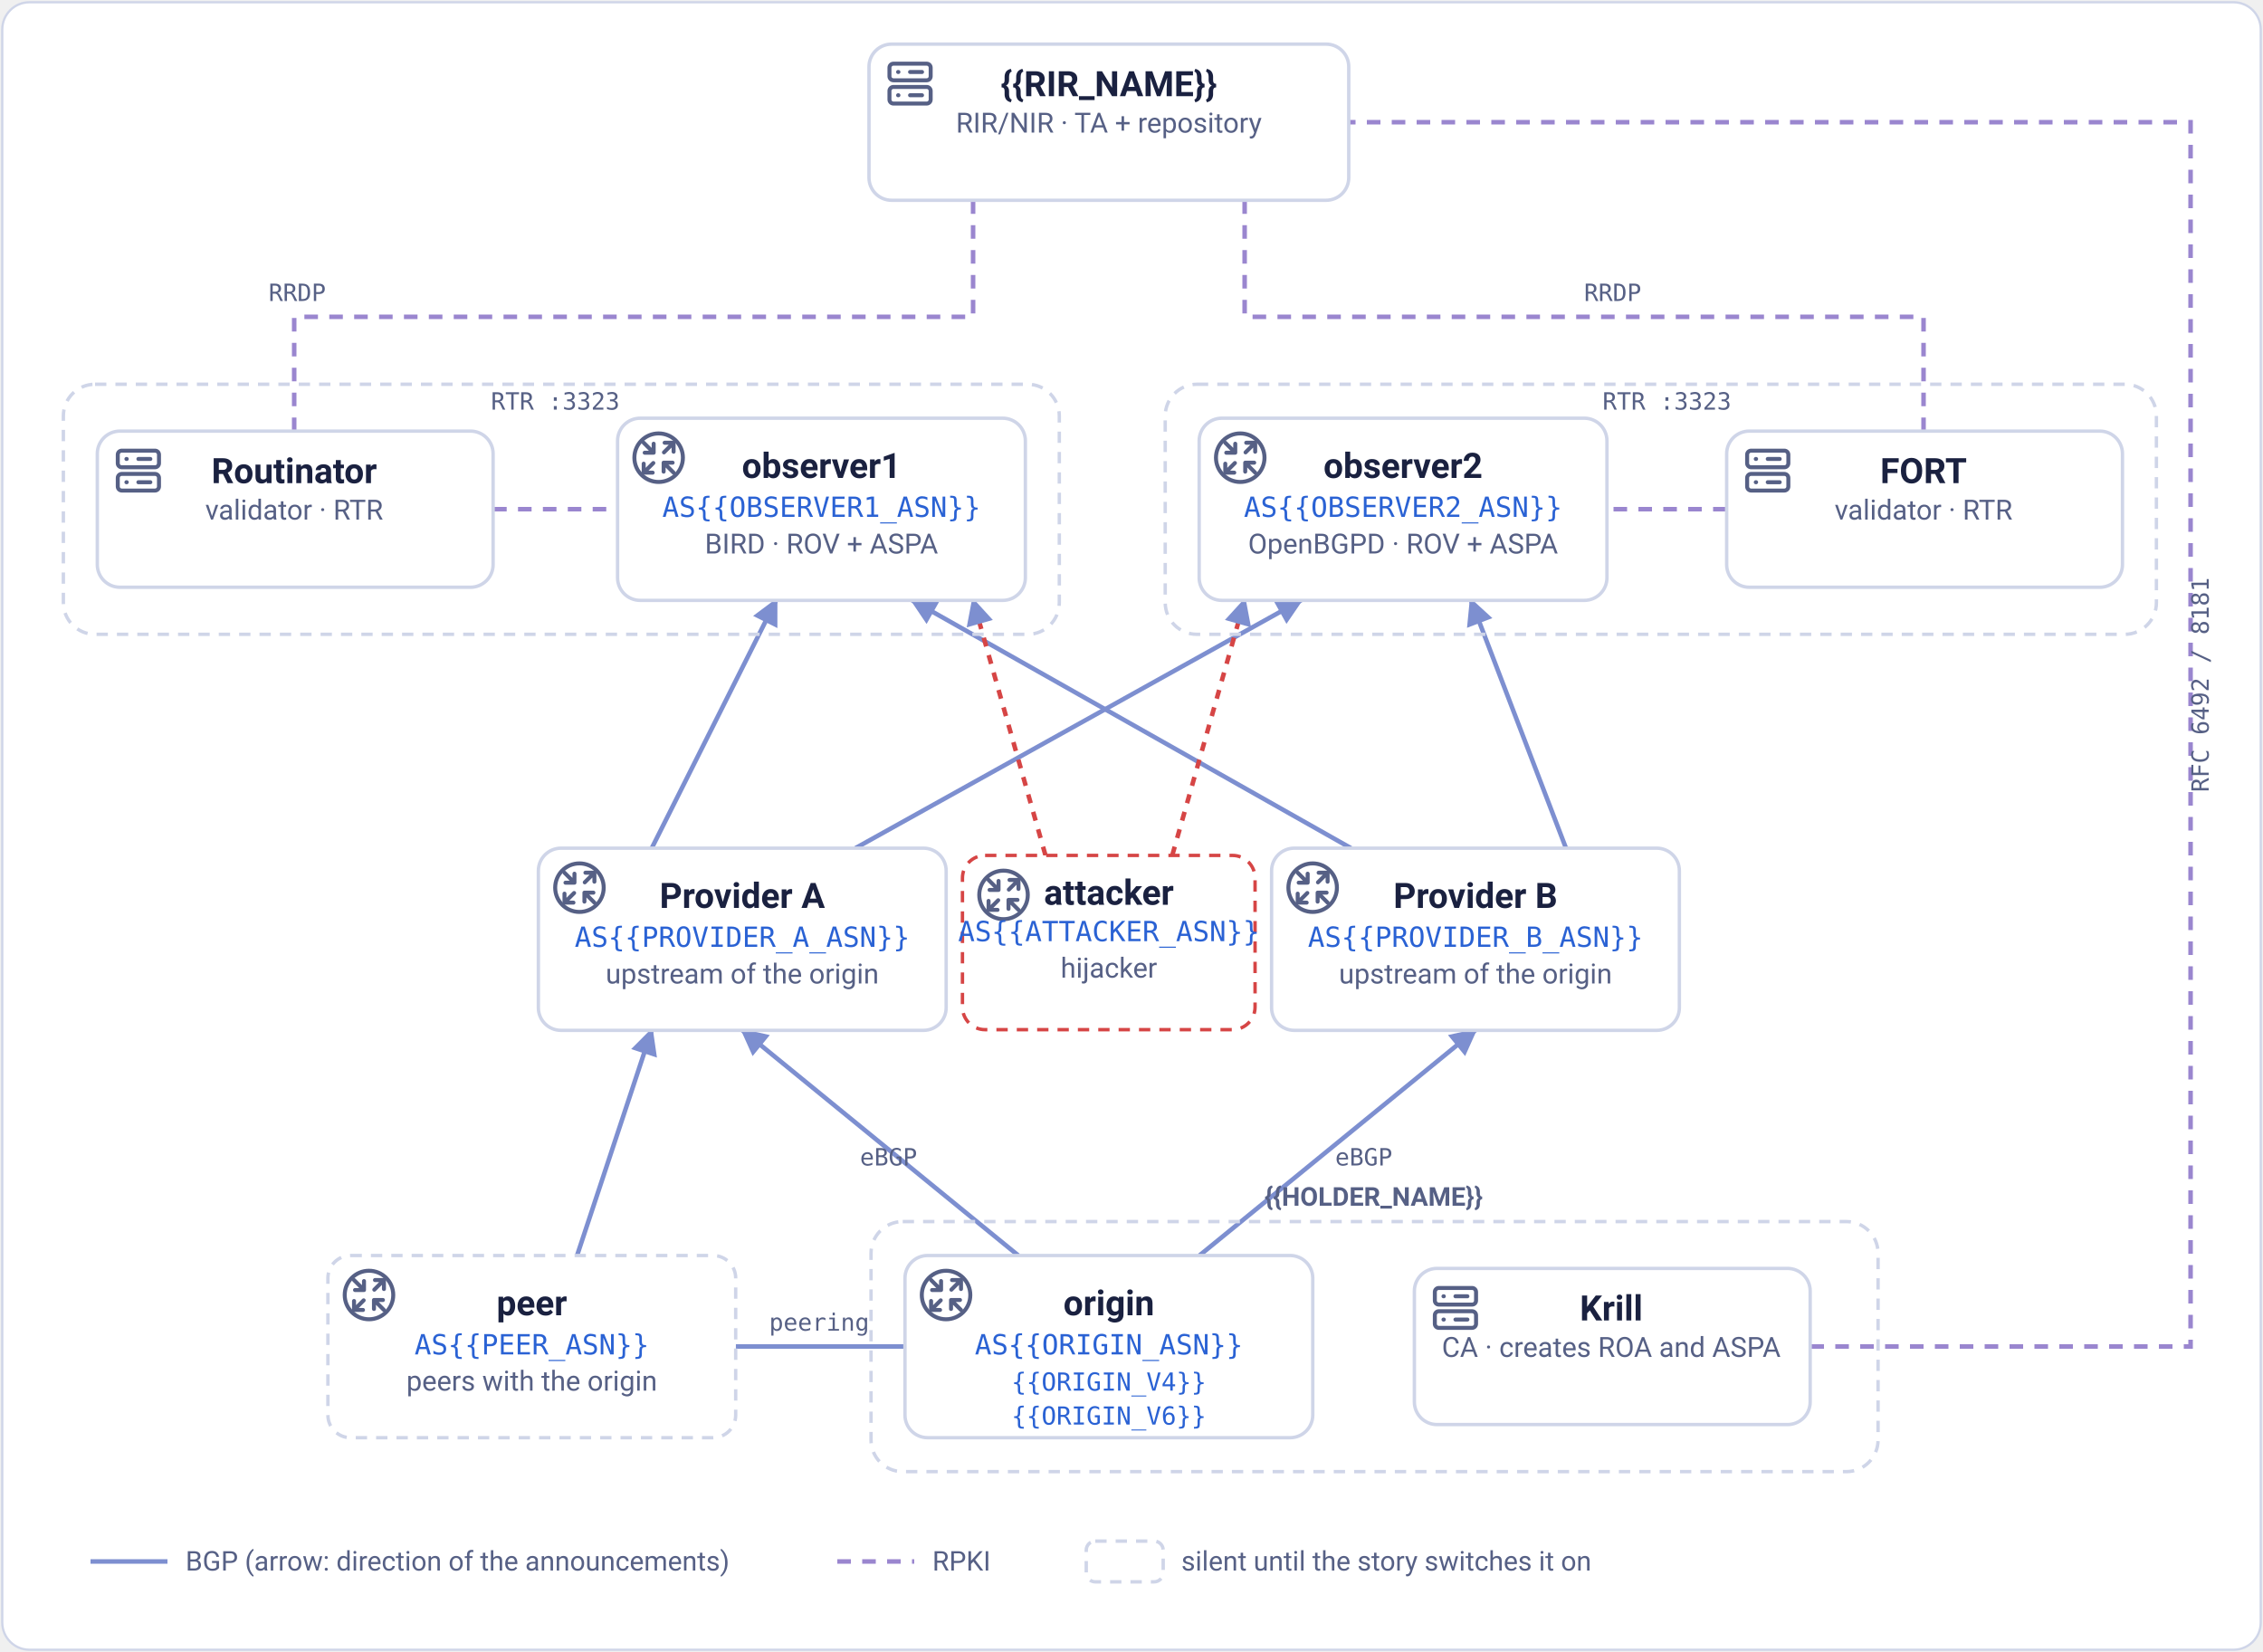
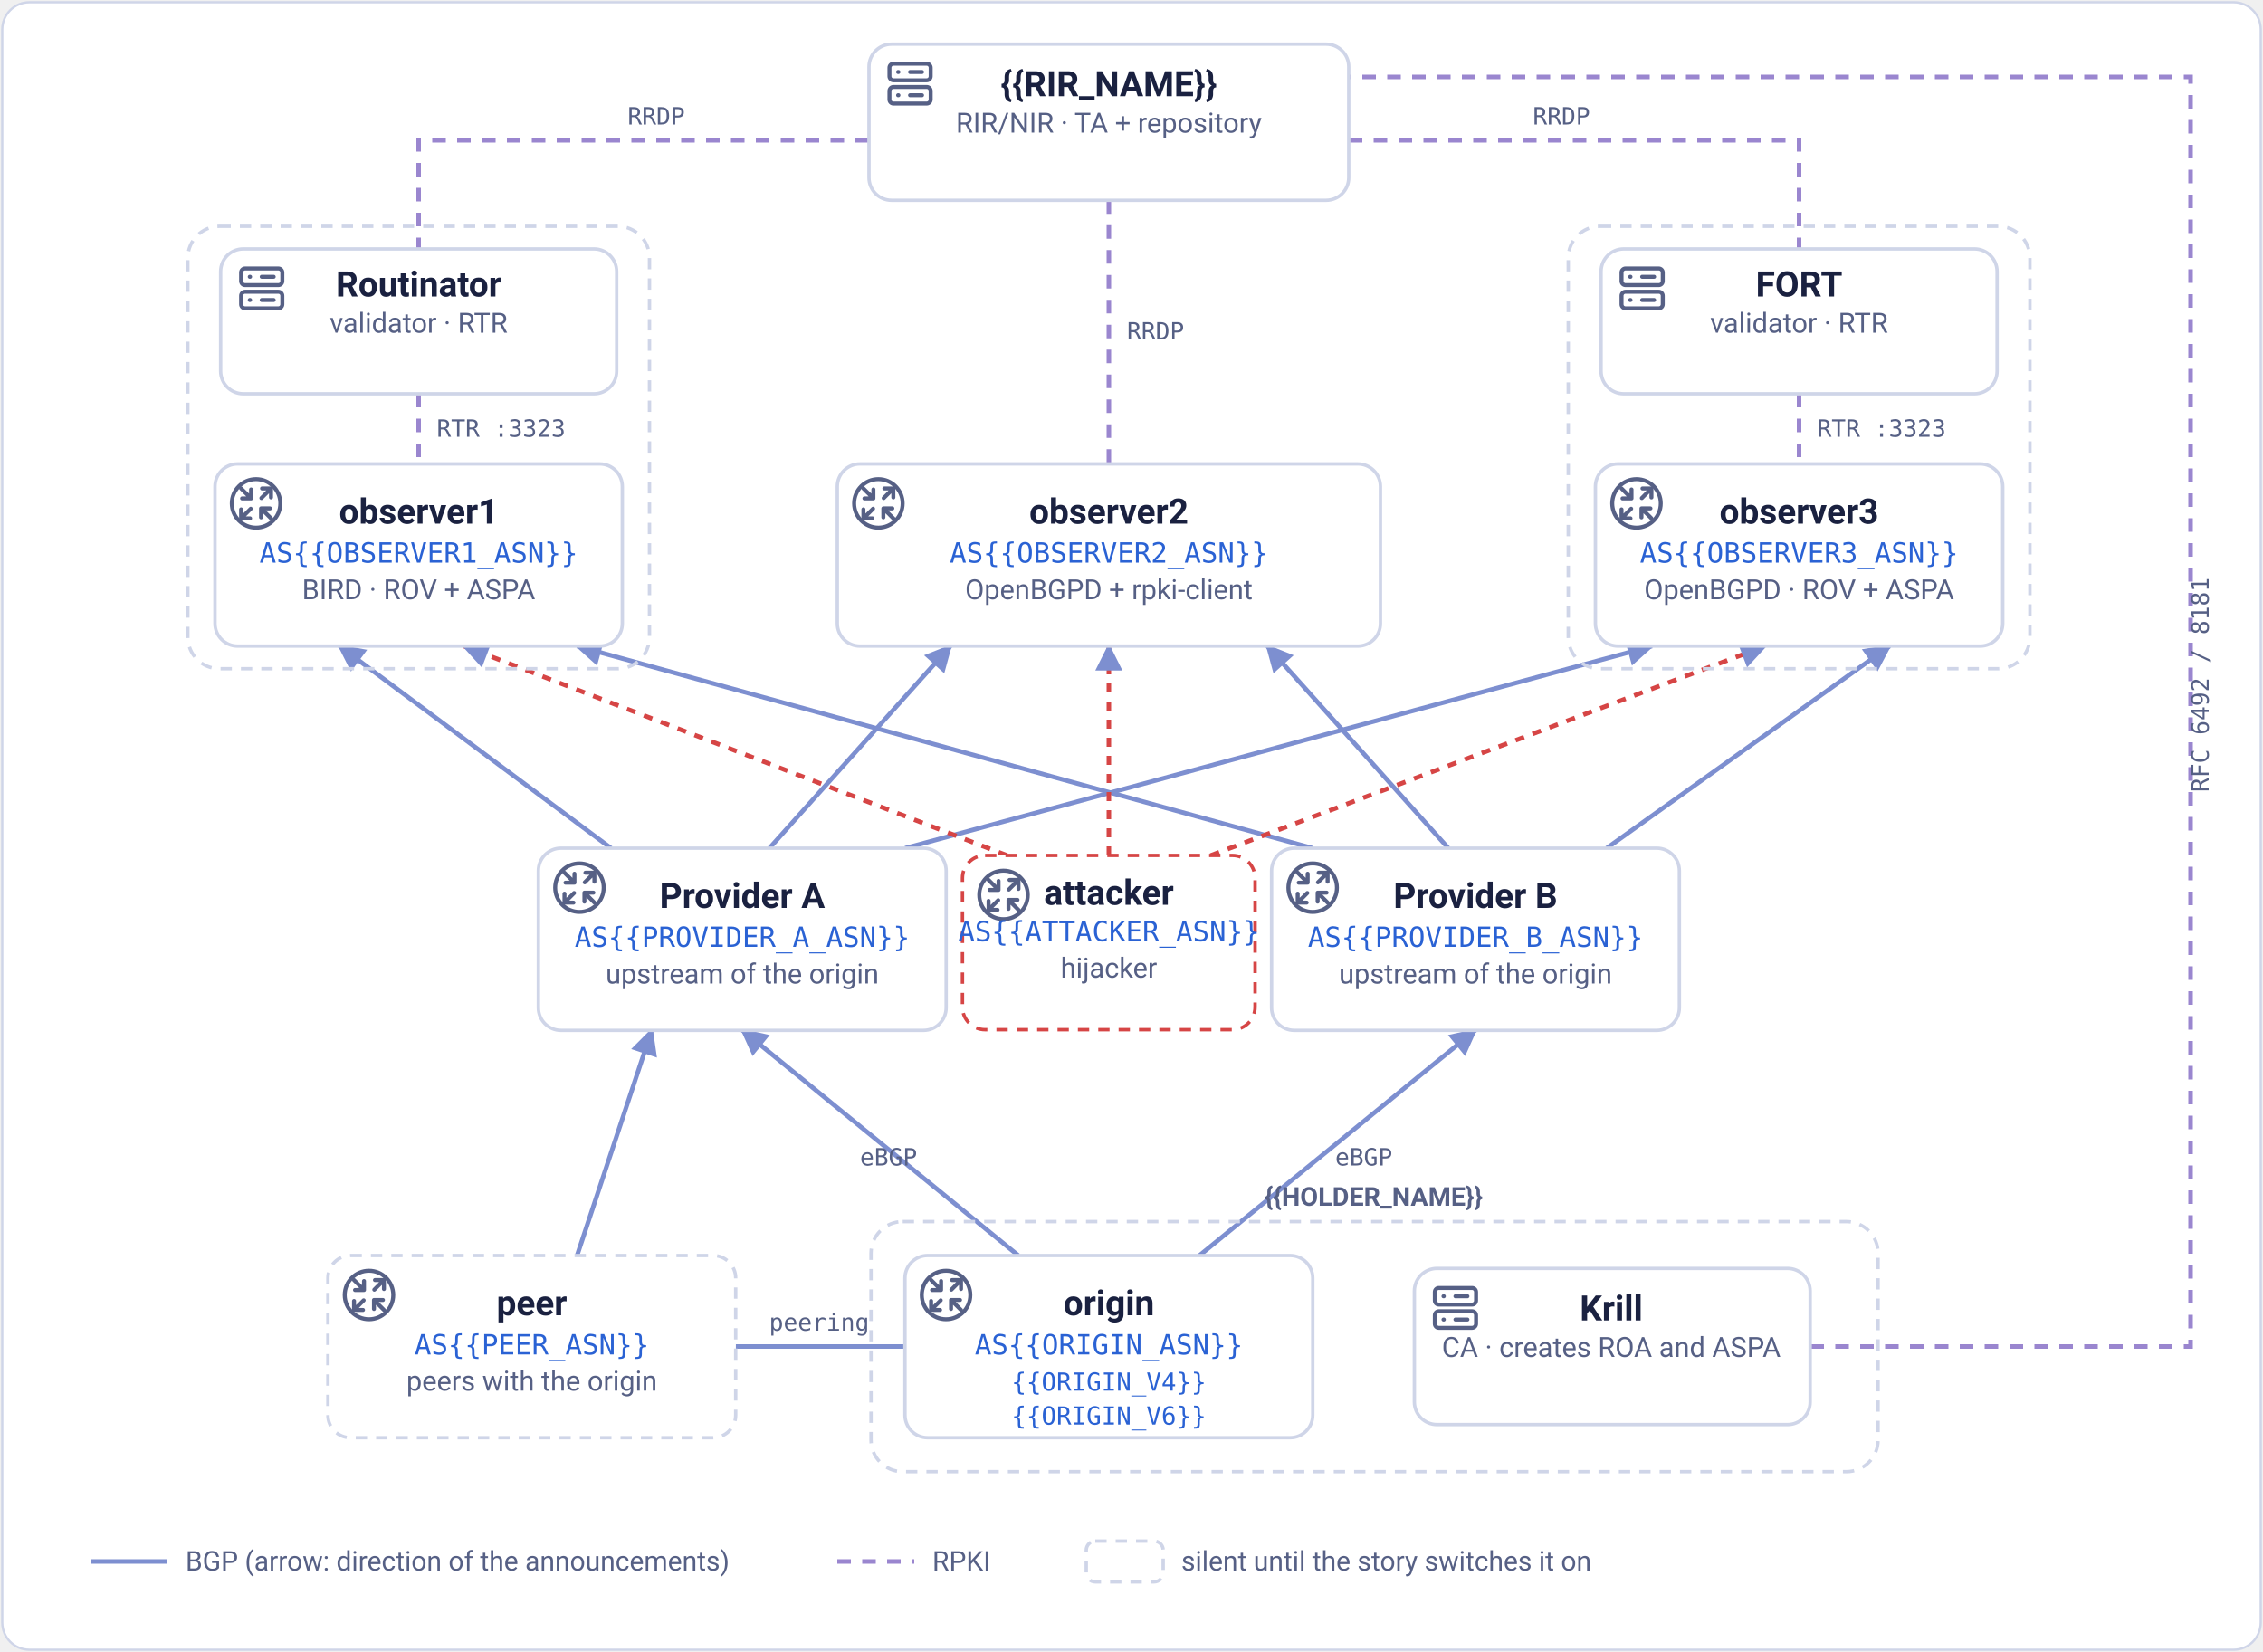
<svg xmlns="http://www.w3.org/2000/svg" viewBox="0 0 1000 730" width="1000" height="730" role="img" aria-label="Lab topology">
  <style>
  text { font-family: -apple-system, "Segoe UI", Roboto, Helvetica, Arial, sans-serif; }
  .node rect { fill: #ffffff; stroke: #cfd5e8; stroke-width: 1.5; }
  .node.silent rect { stroke-dasharray: 5 4; }
  .node.hostile rect { stroke: #d64545; }
  .ico { fill: none; stroke: #566085; stroke-width: 1.2; stroke-linecap: round; stroke-linejoin: round; }
  .title { fill: #1a2140; font-size: 15.5px; font-weight: 600; }
  .role { fill: #566085; font-size: 12.3px; }
  .asn, .pfx { fill: #2a62d4; font-size: 12.3px; font-family: ui-monospace, Menlo, Consolas, monospace; }
  .pfx { font-size: 11px; }
  .link { stroke-width: 2; fill: none; }
  .link.bgp { stroke: #7d8fd0; }
  .link.rpki { stroke: #9a86cf; stroke-dasharray: 6 5; }
  .link.hostile { stroke: #d64545; stroke-dasharray: 4 4; }
  .label { fill: #566085; font-size: 10.5px; font-family: ui-monospace, Menlo, Consolas, monospace; }
  .org-group { fill: none; stroke: #cfd5e8; stroke-width: 1.5; stroke-dasharray: 5 4; }
  .org-label { fill: #566085; font-size: 11.5px; font-weight: 600; }
  .legend { fill: #566085; font-size: 12px; }
</style>
  <rect x="1" y="1" width="998" height="728" rx="12" fill="#ffffff" stroke="#cfd5e8" />
  <defs>
    <symbol id="ico-router" viewBox="0 0 16 16">
      <circle cx="8" cy="8" r="7.3" />
      <path d="M9.6 6.4L12.5 3.5M9.8 3.5H12.5V6.2M6.4 9.6L3.5 12.5M6.2 12.5H3.5V9.8M3.5 3.5L6.4 6.4M3.8 6.5H6.5V3.8M12.5 12.5L9.6 9.6M9.5 12.2V9.5H12.2" />
    </symbol>
    <symbol id="ico-server" viewBox="0 0 16 16">
      <rect x="1.8" y="2" width="12.4" height="5" rx="1.2" />
      <rect x="1.8" y="9" width="12.4" height="5" rx="1.2" />
      <path d="M4.4 4.5H4.5M4.4 11.5H4.5M8 4.5H11.6M8 11.5H11.6" />
    </symbol>
    <marker id="arrow" viewBox="0 0 10 10" refX="9" refY="5" markerWidth="6" markerHeight="6" orient="auto-start-reverse">
      <path d="M0,0 L10,5 L0,10 z" style="fill: #7d8fd0" />
    </marker>
  </defs>
-   <path class="link rpki" d="M800,595 L968,595 L968,54 L596,54" />
-   <path class="link rpki" d="M430,88.5 L430,140 L130,140 L130,190.5" />
-   <path class="link rpki" d="M550,88.5 L550,140 L850,140 L850,190.5" />
-   <path class="link rpki" d="M217.9,225 L272.9,225" />
-   <path class="link rpki" d="M763,225 L710.1,225" />
+   <path class="link rpki" d="M800,595 L968,595 L968,34 L596,34" />
+   <path class="link rpki" d="M384,62 L185,62 L185,110" />
+   <path class="link rpki" d="M490,88.5 L490,205" />
+   <path class="link rpki" d="M596,62 L795,62 L795,110" />
+   <path class="link rpki" d="M185,174 L185,205" />
+   <path class="link rpki" d="M795,174 L795,205" />
  <text class="label" x="976" y="350" transform="rotate(-90 976 350)">RFC 6492 / 8181</text>
-   <text class="label" x="144" y="133" text-anchor="end">RRDP</text>
-   <text class="label" x="700" y="133">RRDP</text>
-   <text class="label" x="245.4" y="181" text-anchor="middle">RTR :3323</text>
-   <text class="label" x="736.6" y="181" text-anchor="middle">RTR :3323</text>
+   <text class="label" x="290" y="55" text-anchor="middle">RRDP</text>
+   <text class="label" x="498" y="150">RRDP</text>
+   <text class="label" x="690" y="55" text-anchor="middle">RRDP</text>
+   <text class="label" x="193" y="193">RTR :3323</text>
+   <text class="label" x="803" y="193">RTR :3323</text>
  <path class="link bgp" d="M450,554.8 L328,455.2" marker-end="url(#arrow)" />
  <path class="link bgp" d="M530,554.8 L652,455.2" marker-end="url(#arrow)" />
-   <path class="link bgp" d="M288,374.8 L343,265.2" marker-end="url(#arrow)" />
-   <path class="link bgp" d="M378,374.8 L575,265.2" marker-end="url(#arrow)" />
-   <path class="link bgp" d="M597,374.8 L403,265.2" marker-end="url(#arrow)" />
-   <path class="link bgp" d="M692,374.8 L650,265.2" marker-end="url(#arrow)" />
+   <path class="link bgp" d="M270,374.8 L150,285.5" marker-end="url(#arrow)" />
+   <path class="link bgp" d="M340,374.8 L420,285.5" marker-end="url(#arrow)" />
+   <path class="link bgp" d="M400,374.8 L730,285.5" marker-end="url(#arrow)" />
+   <path class="link bgp" d="M580,374.8 L255,285.5" marker-end="url(#arrow)" />
+   <path class="link bgp" d="M640,374.8 L560,285.5" marker-end="url(#arrow)" />
+   <path class="link bgp" d="M710,374.8 L835,285.5" marker-end="url(#arrow)" />
  <path class="link bgp" d="M325.1,595 L399.9,595" />
  <path class="link bgp" d="M255,554.8 L288,455.2" marker-end="url(#arrow)" />
  <text class="label" x="362" y="588" text-anchor="middle">peering</text>
-   <path class="link bgp hostile" d="M462,378 L430,265.2" marker-end="url(#arrow)" />
-   <path class="link bgp hostile" d="M518,378 L550,265.2" marker-end="url(#arrow)" />
+   <path class="link bgp hostile" d="M445,378 L205,285.5" marker-end="url(#arrow)" />
+   <path class="link bgp hostile" d="M490,378 L490,285.5" marker-end="url(#arrow)" />
+   <path class="link bgp hostile" d="M535,378 L780,285.5" marker-end="url(#arrow)" />
  <text class="label" x="380" y="515">eBGP</text>
  <text class="label" x="590" y="515">eBGP</text>
-   <rect class="org-group" rx="14" x="28" y="169.8" width="440.1" height="110.5" />
-   <rect class="org-group" rx="14" x="514.9" y="169.8" width="438" height="110.5" />
+   <rect class="org-group" rx="14" x="83" y="100" width="204" height="195.5" />
+   <rect class="org-group" rx="14" x="693" y="100" width="204" height="195.5" />
  <rect class="org-group" rx="14" x="384.9" y="539.8" width="445" height="110.5" />
  <text class="org-label" x="607" y="532.8" text-anchor="middle">{{HOLDER_NAME}}</text>
  <g class="node">
    <rect x="384" y="19.5" width="212" height="69" rx="10" />
    <use class="ico" href="#ico-server" x="390.4" y="25.2" width="23.5" height="23.5" />
    <text class="title" x="490" y="42.5" text-anchor="middle">{{RIR_NAME}}</text>
    <text class="role" x="490" y="58.6" text-anchor="middle">RIR/NIR · TA + repository</text>
  </g>
  <g class="node">
-     <rect x="43" y="190.5" width="174.9" height="69" rx="10" />
-     <use class="ico" href="#ico-server" x="49.4" y="196.2" width="23.5" height="23.5" />
-     <text class="title" x="130" y="213.5" text-anchor="middle">Routinator</text>
-     <text class="role" x="130" y="229.6" text-anchor="middle">validator · RTR</text>
+     <rect x="97.5" y="110" width="175" height="64" rx="10" />
+     <use class="ico" href="#ico-server" x="103.9" y="115.7" width="23.5" height="23.5" />
+     <text class="title" x="185" y="131" text-anchor="middle">Routinator</text>
+     <text class="role" x="185" y="147" text-anchor="middle">validator · RTR</text>
  </g>
  <g class="node">
-     <rect x="272.9" y="184.8" width="180.2" height="80.5" rx="10" />
-     <use class="ico" href="#ico-router" x="279.3" y="190.5" width="23.5" height="23.5" />
-     <text class="title" x="363" y="211.2" text-anchor="middle">observer1</text>
-     <text class="asn" x="363" y="228.4" text-anchor="middle">AS{{OBSERVER1_ASN}}</text>
-     <text class="role" x="363" y="244.6" text-anchor="middle">BIRD · ROV + ASPA</text>
+     <rect x="707.5" y="110" width="175" height="64" rx="10" />
+     <use class="ico" href="#ico-server" x="713.9" y="115.7" width="23.5" height="23.5" />
+     <text class="title" x="795" y="131" text-anchor="middle">FORT</text>
+     <text class="role" x="795" y="147" text-anchor="middle">validator · RTR</text>
  </g>
  <g class="node">
-     <rect x="529.9" y="184.8" width="180.2" height="80.5" rx="10" />
-     <use class="ico" href="#ico-router" x="536.3" y="190.5" width="23.5" height="23.5" />
-     <text class="title" x="620" y="211.2" text-anchor="middle">observer2</text>
-     <text class="asn" x="620" y="228.4" text-anchor="middle">AS{{OBSERVER2_ASN}}</text>
-     <text class="role" x="620" y="244.6" text-anchor="middle">OpenBGPD · ROV + ASPA</text>
+     <rect x="95" y="205" width="180" height="80.5" rx="10" />
+     <use class="ico" href="#ico-router" x="101.4" y="210.7" width="23.5" height="23.5" />
+     <text class="title" x="185" y="231.4" text-anchor="middle">observer1</text>
+     <text class="asn" x="185" y="248.6" text-anchor="middle">AS{{OBSERVER1_ASN}}</text>
+     <text class="role" x="185" y="264.8" text-anchor="middle">BIRD · ROV + ASPA</text>
  </g>
  <g class="node">
-     <rect x="763" y="190.5" width="174.9" height="69" rx="10" />
-     <use class="ico" href="#ico-server" x="769.4" y="196.2" width="23.5" height="23.5" />
-     <text class="title" x="850" y="213.5" text-anchor="middle">FORT</text>
-     <text class="role" x="850" y="229.6" text-anchor="middle">validator · RTR</text>
+     <rect x="370" y="205" width="240" height="80.5" rx="10" />
+     <use class="ico" href="#ico-router" x="376.4" y="210.7" width="23.5" height="23.5" />
+     <text class="title" x="490" y="231.4" text-anchor="middle">observer2</text>
+     <text class="asn" x="490" y="248.6" text-anchor="middle">AS{{OBSERVER2_ASN}}</text>
+     <text class="role" x="490" y="264.8" text-anchor="middle">OpenBGPD + rpki-client</text>
+   </g>
+   <g class="node">
+     <rect x="705" y="205" width="180" height="80.5" rx="10" />
+     <use class="ico" href="#ico-router" x="711.4" y="210.7" width="23.5" height="23.5" />
+     <text class="title" x="795" y="231.4" text-anchor="middle">observer3</text>
+     <text class="asn" x="795" y="248.6" text-anchor="middle">AS{{OBSERVER3_ASN}}</text>
+     <text class="role" x="795" y="264.8" text-anchor="middle">OpenBGPD · ROV + ASPA</text>
  </g>
  <g class="node">
    <rect x="237.9" y="374.8" width="180.2" height="80.5" rx="10" />
    <use class="ico" href="#ico-router" x="244.3" y="380.5" width="23.5" height="23.5" />
    <text class="title" x="328" y="401.2" text-anchor="middle">Provider A</text>
    <text class="asn" x="328" y="418.4" text-anchor="middle">AS{{PROVIDER_A_ASN}}</text>
    <text class="role" x="328" y="434.6" text-anchor="middle">upstream of the origin</text>
  </g>
  <g class="node">
    <rect x="561.9" y="374.8" width="180.2" height="80.5" rx="10" />
    <use class="ico" href="#ico-router" x="568.3" y="380.5" width="23.5" height="23.5" />
    <text class="title" x="652" y="401.2" text-anchor="middle">Provider B</text>
    <text class="asn" x="652" y="418.4" text-anchor="middle">AS{{PROVIDER_B_ASN}}</text>
    <text class="role" x="652" y="434.6" text-anchor="middle">upstream of the origin</text>
  </g>
  <g class="node">
    <rect x="399.9" y="554.8" width="180.2" height="80.5" rx="10" />
    <use class="ico" href="#ico-router" x="406.3" y="560.5" width="23.5" height="23.5" />
    <text class="title" x="490" y="581.2" text-anchor="middle">origin</text>
    <text class="asn" x="490" y="598.5" text-anchor="middle">AS{{ORIGIN_ASN}}</text>
    <text class="pfx" x="490" y="614.5" text-anchor="middle">{{ORIGIN_V4}}</text>
    <text class="pfx" x="490" y="629.5" text-anchor="middle">{{ORIGIN_V6}}</text>
  </g>
  <g class="node hostile silent">
    <rect x="425.3" y="378" width="129.3" height="77" rx="10" />
    <use class="ico" href="#ico-router" x="431.7" y="383.7" width="23.5" height="23.5" />
    <text class="title" x="490" y="399.8" text-anchor="middle">attacker</text>
    <text class="asn" x="490" y="415.9" text-anchor="middle">AS{{ATTACKER_ASN}}</text>
    <text class="role" x="490" y="432" text-anchor="middle">hijacker</text>
  </g>
  <g class="node silent">
    <rect x="144.9" y="554.8" width="180.2" height="80.5" rx="10" />
    <use class="ico" href="#ico-router" x="151.3" y="560.5" width="23.5" height="23.5" />
    <text class="title" x="235" y="581.2" text-anchor="middle">peer</text>
    <text class="asn" x="235" y="598.5" text-anchor="middle">AS{{PEER_ASN}}</text>
    <text class="role" x="235" y="614.5" text-anchor="middle">peers with the origin</text>
  </g>
  <g class="node">
    <rect x="625" y="560.5" width="174.9" height="69" rx="10" />
    <use class="ico" href="#ico-server" x="631.4" y="566.2" width="23.5" height="23.5" />
    <text class="title" x="712" y="583.5" text-anchor="middle">Krill</text>
    <text class="role" x="712" y="599.6" text-anchor="middle">CA · creates ROA and ASPA</text>
  </g>
  <g transform="translate(40,690)">
    <line x1="0" y1="0" x2="34" y2="0" class="link bgp" />
    <text class="legend" x="42" y="4">BGP (arrow: direction of the announcements)</text>
    <line x1="330" y1="0" x2="364" y2="0" class="link rpki" />
    <text class="legend" x="372" y="4">RPKI</text>
    <rect x="440" y="-9" width="34" height="18" rx="4" fill="none" stroke="#cfd5e8" stroke-width="1.5" stroke-dasharray="5 4" />
    <text class="legend" x="482" y="4">silent until the story switches it on</text>
  </g>
</svg>
